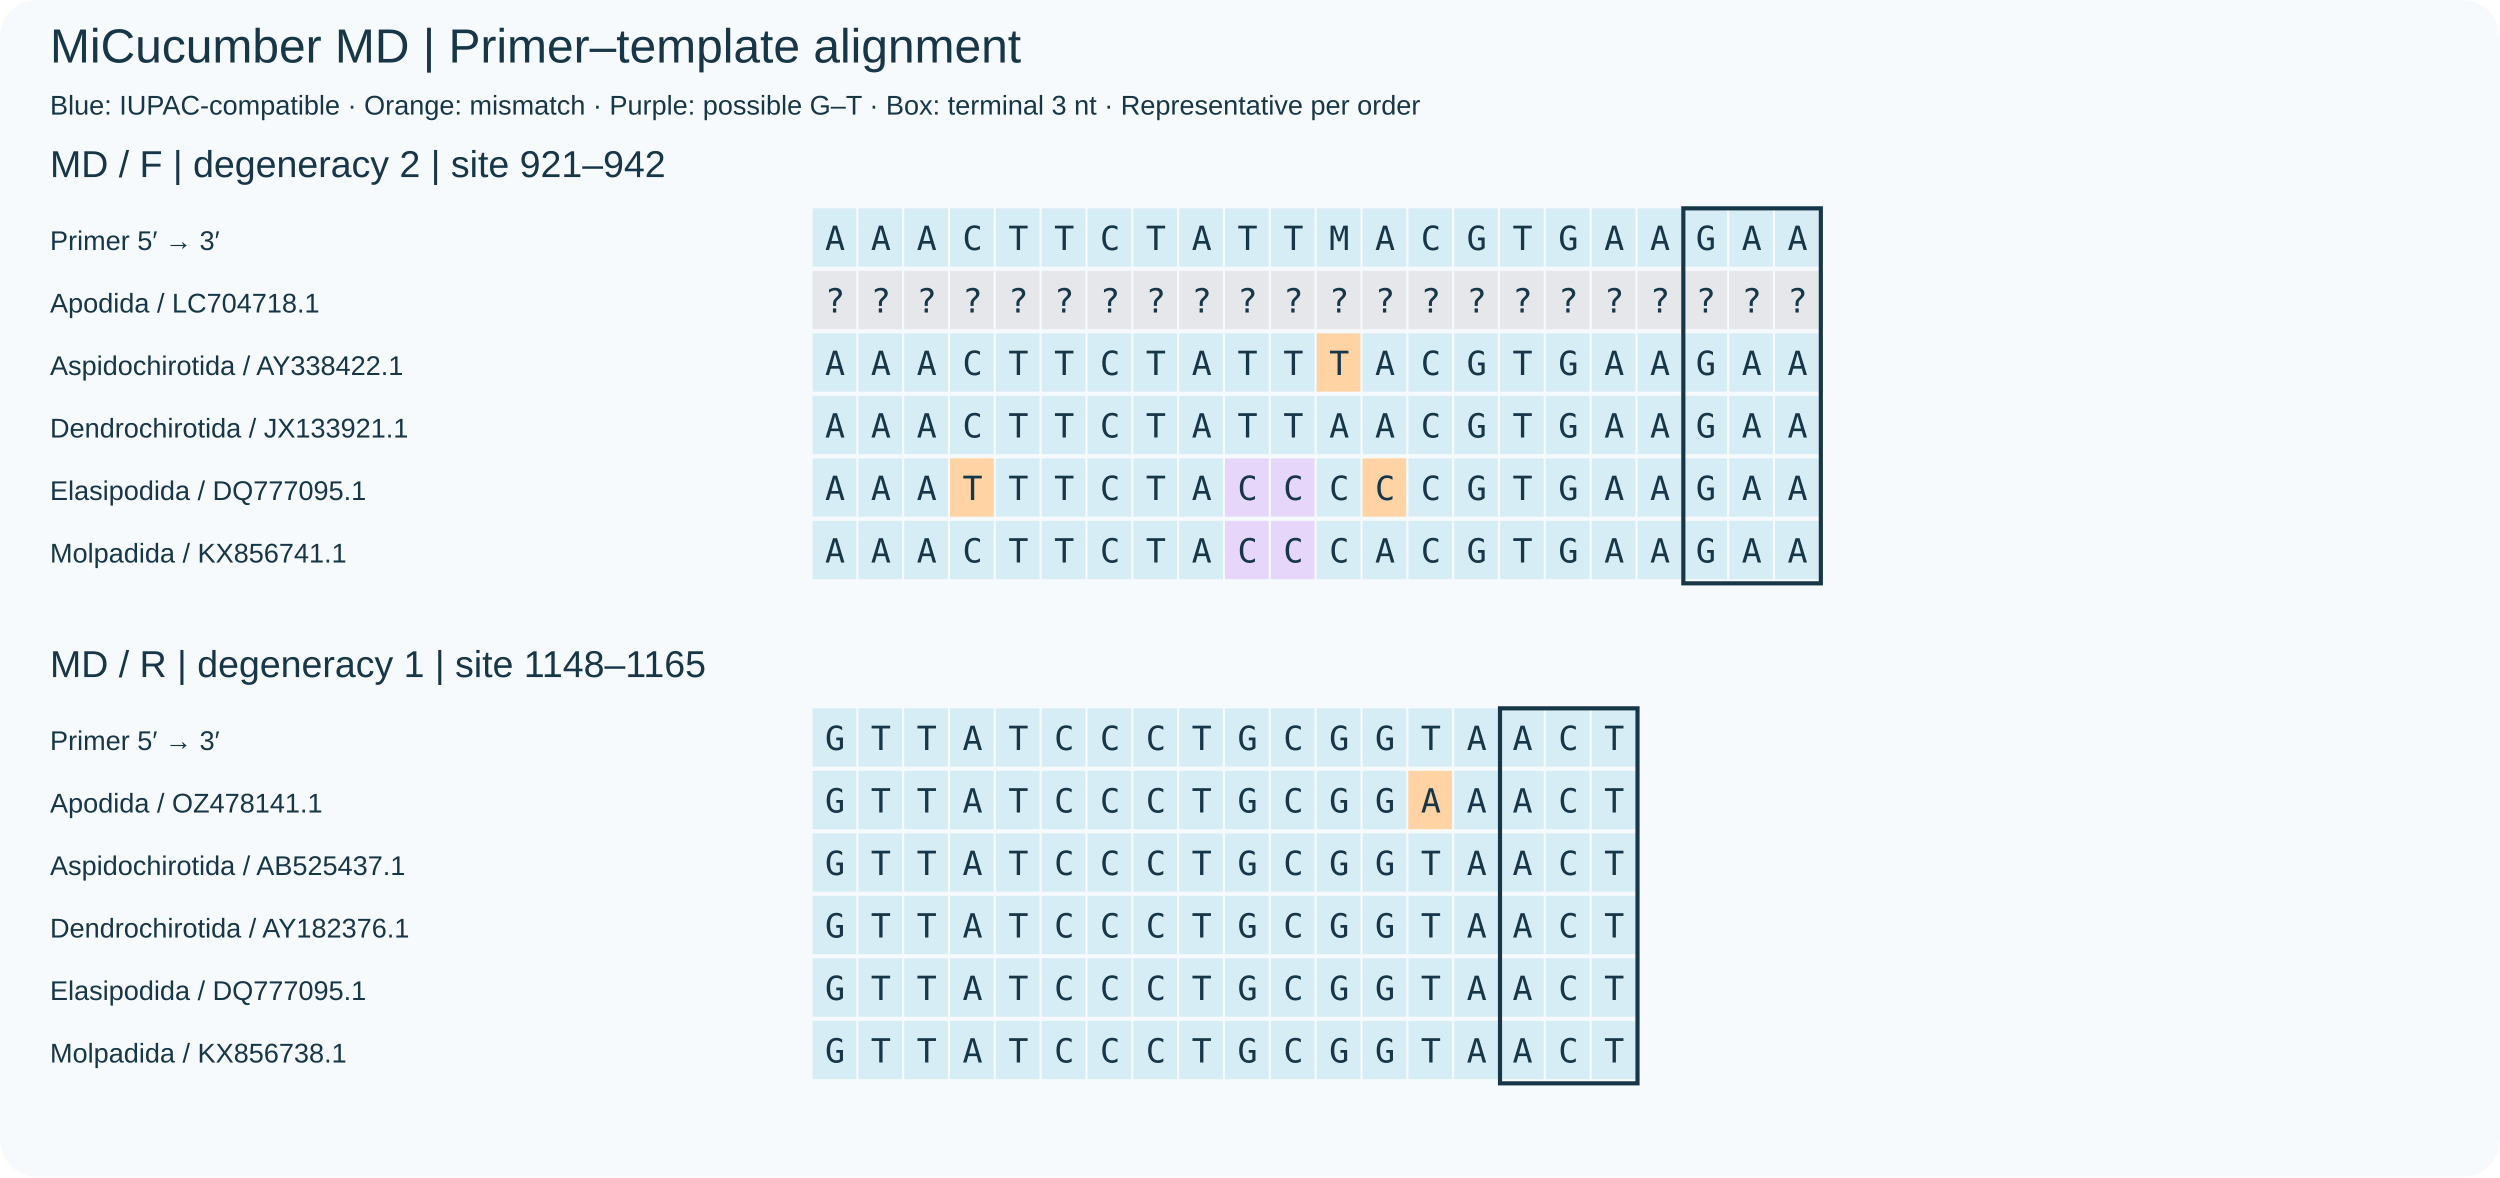
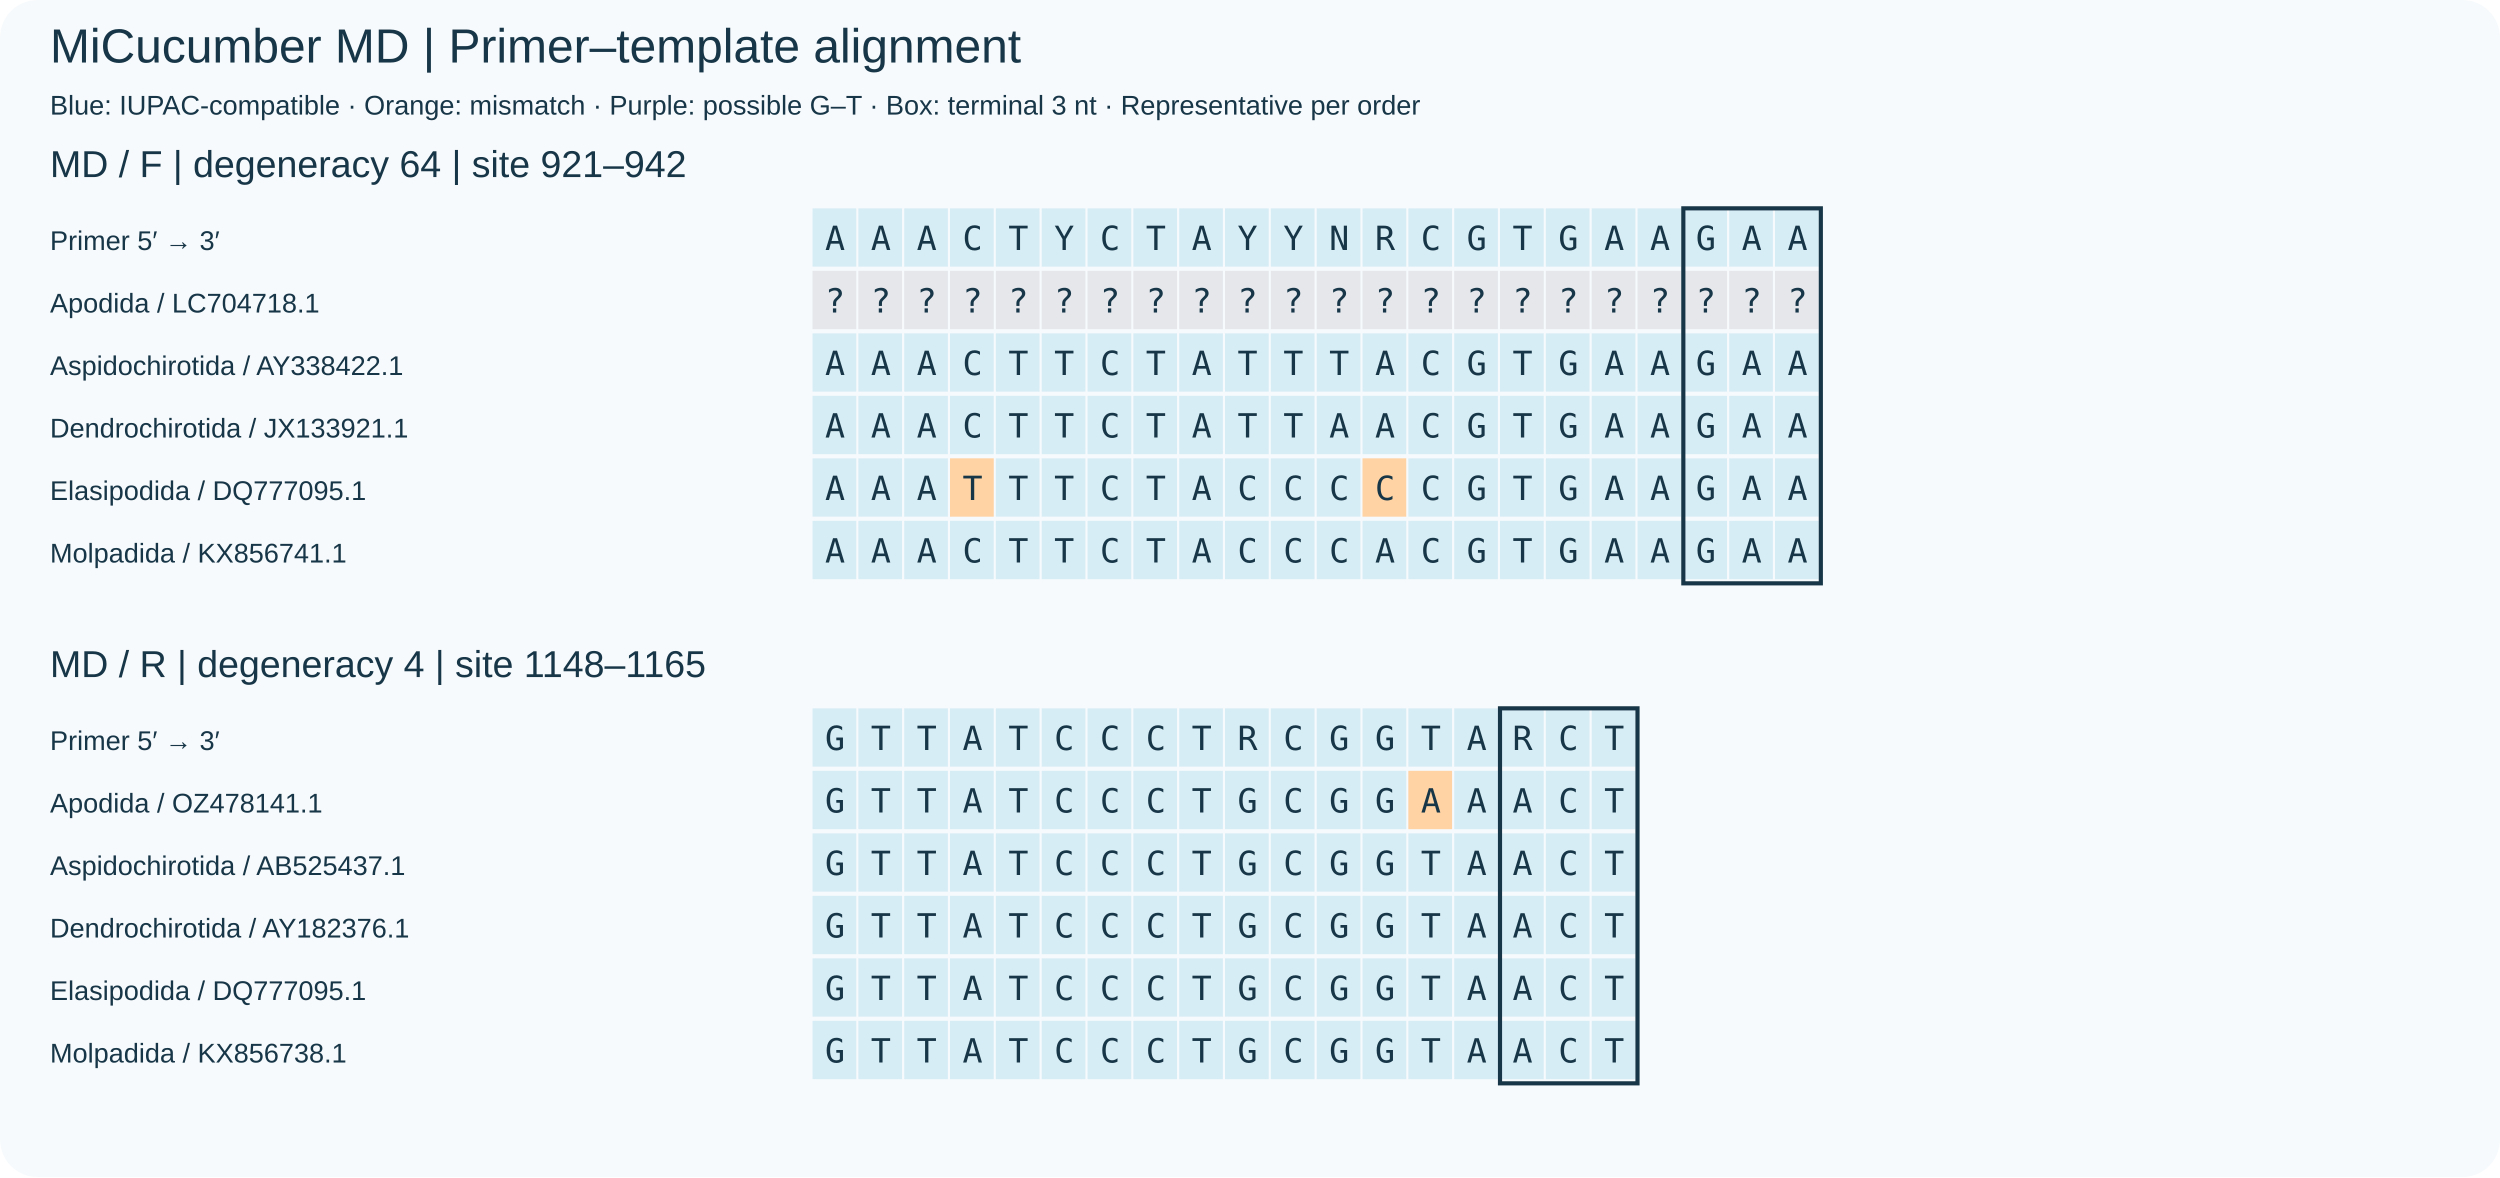
<svg xmlns="http://www.w3.org/2000/svg" width="1200" height="565">
  <rect width="100%" height="100%" rx="18" fill="#f7fafc" />
  <g font-family="Arial" fill="#173647">
    <text x="24" y="30" font-size="23">MiCucumber MD | Primer–template alignment</text>
    <text x="24" y="55" font-size="13">Blue: IUPAC-compatible · Orange: mismatch · Purple: possible G–T · Box: terminal 3 nt · Representative per order</text>
-     <text x="24" y="85" font-size="18">MD / F | degeneracy 2 | site 921–942</text>
+     <text x="24" y="85" font-size="18">MD / F | degeneracy 64 | site 921–942</text>
    <text x="24" y="120" font-size="13">Primer 5′ → 3′</text>
    <rect x="390" y="100" width="21" height="28" fill="#d7edf5" />
    <text x="396" y="120" font-family="monospace" font-size="16">A</text>
    <rect x="412" y="100" width="21" height="28" fill="#d7edf5" />
    <text x="418" y="120" font-family="monospace" font-size="16">A</text>
    <rect x="434" y="100" width="21" height="28" fill="#d7edf5" />
    <text x="440" y="120" font-family="monospace" font-size="16">A</text>
    <rect x="456" y="100" width="21" height="28" fill="#d7edf5" />
    <text x="462" y="120" font-family="monospace" font-size="16">C</text>
    <rect x="478" y="100" width="21" height="28" fill="#d7edf5" />
    <text x="484" y="120" font-family="monospace" font-size="16">T</text>
    <rect x="500" y="100" width="21" height="28" fill="#d7edf5" />
-     <text x="506" y="120" font-family="monospace" font-size="16">T</text>
+     <text x="506" y="120" font-family="monospace" font-size="16">Y</text>
    <rect x="522" y="100" width="21" height="28" fill="#d7edf5" />
    <text x="528" y="120" font-family="monospace" font-size="16">C</text>
    <rect x="544" y="100" width="21" height="28" fill="#d7edf5" />
    <text x="550" y="120" font-family="monospace" font-size="16">T</text>
    <rect x="566" y="100" width="21" height="28" fill="#d7edf5" />
    <text x="572" y="120" font-family="monospace" font-size="16">A</text>
    <rect x="588" y="100" width="21" height="28" fill="#d7edf5" />
-     <text x="594" y="120" font-family="monospace" font-size="16">T</text>
+     <text x="594" y="120" font-family="monospace" font-size="16">Y</text>
    <rect x="610" y="100" width="21" height="28" fill="#d7edf5" />
-     <text x="616" y="120" font-family="monospace" font-size="16">T</text>
+     <text x="616" y="120" font-family="monospace" font-size="16">Y</text>
    <rect x="632" y="100" width="21" height="28" fill="#d7edf5" />
-     <text x="638" y="120" font-family="monospace" font-size="16">M</text>
+     <text x="638" y="120" font-family="monospace" font-size="16">N</text>
    <rect x="654" y="100" width="21" height="28" fill="#d7edf5" />
-     <text x="660" y="120" font-family="monospace" font-size="16">A</text>
+     <text x="660" y="120" font-family="monospace" font-size="16">R</text>
    <rect x="676" y="100" width="21" height="28" fill="#d7edf5" />
    <text x="682" y="120" font-family="monospace" font-size="16">C</text>
    <rect x="698" y="100" width="21" height="28" fill="#d7edf5" />
    <text x="704" y="120" font-family="monospace" font-size="16">G</text>
    <rect x="720" y="100" width="21" height="28" fill="#d7edf5" />
    <text x="726" y="120" font-family="monospace" font-size="16">T</text>
    <rect x="742" y="100" width="21" height="28" fill="#d7edf5" />
    <text x="748" y="120" font-family="monospace" font-size="16">G</text>
    <rect x="764" y="100" width="21" height="28" fill="#d7edf5" />
    <text x="770" y="120" font-family="monospace" font-size="16">A</text>
    <rect x="786" y="100" width="21" height="28" fill="#d7edf5" />
    <text x="792" y="120" font-family="monospace" font-size="16">A</text>
    <rect x="808" y="100" width="21" height="28" fill="#d7edf5" />
    <text x="814" y="120" font-family="monospace" font-size="16">G</text>
    <rect x="830" y="100" width="21" height="28" fill="#d7edf5" />
    <text x="836" y="120" font-family="monospace" font-size="16">A</text>
    <rect x="852" y="100" width="21" height="28" fill="#d7edf5" />
    <text x="858" y="120" font-family="monospace" font-size="16">A</text>
    <text x="24" y="150" font-size="13">Apodida / LC704718.1</text>
    <rect x="390" y="130" width="21" height="28" fill="#e5e7eb" />
    <text x="396" y="150" font-family="monospace" font-size="16">?</text>
    <rect x="412" y="130" width="21" height="28" fill="#e5e7eb" />
    <text x="418" y="150" font-family="monospace" font-size="16">?</text>
    <rect x="434" y="130" width="21" height="28" fill="#e5e7eb" />
    <text x="440" y="150" font-family="monospace" font-size="16">?</text>
    <rect x="456" y="130" width="21" height="28" fill="#e5e7eb" />
    <text x="462" y="150" font-family="monospace" font-size="16">?</text>
    <rect x="478" y="130" width="21" height="28" fill="#e5e7eb" />
    <text x="484" y="150" font-family="monospace" font-size="16">?</text>
    <rect x="500" y="130" width="21" height="28" fill="#e5e7eb" />
    <text x="506" y="150" font-family="monospace" font-size="16">?</text>
    <rect x="522" y="130" width="21" height="28" fill="#e5e7eb" />
    <text x="528" y="150" font-family="monospace" font-size="16">?</text>
    <rect x="544" y="130" width="21" height="28" fill="#e5e7eb" />
    <text x="550" y="150" font-family="monospace" font-size="16">?</text>
    <rect x="566" y="130" width="21" height="28" fill="#e5e7eb" />
    <text x="572" y="150" font-family="monospace" font-size="16">?</text>
    <rect x="588" y="130" width="21" height="28" fill="#e5e7eb" />
    <text x="594" y="150" font-family="monospace" font-size="16">?</text>
    <rect x="610" y="130" width="21" height="28" fill="#e5e7eb" />
    <text x="616" y="150" font-family="monospace" font-size="16">?</text>
    <rect x="632" y="130" width="21" height="28" fill="#e5e7eb" />
    <text x="638" y="150" font-family="monospace" font-size="16">?</text>
    <rect x="654" y="130" width="21" height="28" fill="#e5e7eb" />
    <text x="660" y="150" font-family="monospace" font-size="16">?</text>
    <rect x="676" y="130" width="21" height="28" fill="#e5e7eb" />
    <text x="682" y="150" font-family="monospace" font-size="16">?</text>
    <rect x="698" y="130" width="21" height="28" fill="#e5e7eb" />
    <text x="704" y="150" font-family="monospace" font-size="16">?</text>
    <rect x="720" y="130" width="21" height="28" fill="#e5e7eb" />
    <text x="726" y="150" font-family="monospace" font-size="16">?</text>
    <rect x="742" y="130" width="21" height="28" fill="#e5e7eb" />
    <text x="748" y="150" font-family="monospace" font-size="16">?</text>
    <rect x="764" y="130" width="21" height="28" fill="#e5e7eb" />
    <text x="770" y="150" font-family="monospace" font-size="16">?</text>
    <rect x="786" y="130" width="21" height="28" fill="#e5e7eb" />
    <text x="792" y="150" font-family="monospace" font-size="16">?</text>
    <rect x="808" y="130" width="21" height="28" fill="#e5e7eb" />
    <text x="814" y="150" font-family="monospace" font-size="16">?</text>
    <rect x="830" y="130" width="21" height="28" fill="#e5e7eb" />
    <text x="836" y="150" font-family="monospace" font-size="16">?</text>
    <rect x="852" y="130" width="21" height="28" fill="#e5e7eb" />
    <text x="858" y="150" font-family="monospace" font-size="16">?</text>
    <text x="24" y="180" font-size="13">Aspidochirotida / AY338422.1</text>
    <rect x="390" y="160" width="21" height="28" fill="#d7edf5" />
    <text x="396" y="180" font-family="monospace" font-size="16">A</text>
    <rect x="412" y="160" width="21" height="28" fill="#d7edf5" />
    <text x="418" y="180" font-family="monospace" font-size="16">A</text>
    <rect x="434" y="160" width="21" height="28" fill="#d7edf5" />
    <text x="440" y="180" font-family="monospace" font-size="16">A</text>
    <rect x="456" y="160" width="21" height="28" fill="#d7edf5" />
    <text x="462" y="180" font-family="monospace" font-size="16">C</text>
    <rect x="478" y="160" width="21" height="28" fill="#d7edf5" />
    <text x="484" y="180" font-family="monospace" font-size="16">T</text>
    <rect x="500" y="160" width="21" height="28" fill="#d7edf5" />
    <text x="506" y="180" font-family="monospace" font-size="16">T</text>
    <rect x="522" y="160" width="21" height="28" fill="#d7edf5" />
    <text x="528" y="180" font-family="monospace" font-size="16">C</text>
    <rect x="544" y="160" width="21" height="28" fill="#d7edf5" />
    <text x="550" y="180" font-family="monospace" font-size="16">T</text>
    <rect x="566" y="160" width="21" height="28" fill="#d7edf5" />
    <text x="572" y="180" font-family="monospace" font-size="16">A</text>
    <rect x="588" y="160" width="21" height="28" fill="#d7edf5" />
    <text x="594" y="180" font-family="monospace" font-size="16">T</text>
    <rect x="610" y="160" width="21" height="28" fill="#d7edf5" />
    <text x="616" y="180" font-family="monospace" font-size="16">T</text>
-     <rect x="632" y="160" width="21" height="28" fill="#ffd3a3" />
+     <rect x="632" y="160" width="21" height="28" fill="#d7edf5" />
    <text x="638" y="180" font-family="monospace" font-size="16">T</text>
    <rect x="654" y="160" width="21" height="28" fill="#d7edf5" />
    <text x="660" y="180" font-family="monospace" font-size="16">A</text>
    <rect x="676" y="160" width="21" height="28" fill="#d7edf5" />
    <text x="682" y="180" font-family="monospace" font-size="16">C</text>
    <rect x="698" y="160" width="21" height="28" fill="#d7edf5" />
    <text x="704" y="180" font-family="monospace" font-size="16">G</text>
    <rect x="720" y="160" width="21" height="28" fill="#d7edf5" />
    <text x="726" y="180" font-family="monospace" font-size="16">T</text>
    <rect x="742" y="160" width="21" height="28" fill="#d7edf5" />
    <text x="748" y="180" font-family="monospace" font-size="16">G</text>
    <rect x="764" y="160" width="21" height="28" fill="#d7edf5" />
    <text x="770" y="180" font-family="monospace" font-size="16">A</text>
    <rect x="786" y="160" width="21" height="28" fill="#d7edf5" />
    <text x="792" y="180" font-family="monospace" font-size="16">A</text>
    <rect x="808" y="160" width="21" height="28" fill="#d7edf5" />
    <text x="814" y="180" font-family="monospace" font-size="16">G</text>
    <rect x="830" y="160" width="21" height="28" fill="#d7edf5" />
    <text x="836" y="180" font-family="monospace" font-size="16">A</text>
    <rect x="852" y="160" width="21" height="28" fill="#d7edf5" />
    <text x="858" y="180" font-family="monospace" font-size="16">A</text>
    <text x="24" y="210" font-size="13">Dendrochirotida / JX133921.1</text>
    <rect x="390" y="190" width="21" height="28" fill="#d7edf5" />
    <text x="396" y="210" font-family="monospace" font-size="16">A</text>
    <rect x="412" y="190" width="21" height="28" fill="#d7edf5" />
    <text x="418" y="210" font-family="monospace" font-size="16">A</text>
    <rect x="434" y="190" width="21" height="28" fill="#d7edf5" />
    <text x="440" y="210" font-family="monospace" font-size="16">A</text>
    <rect x="456" y="190" width="21" height="28" fill="#d7edf5" />
    <text x="462" y="210" font-family="monospace" font-size="16">C</text>
    <rect x="478" y="190" width="21" height="28" fill="#d7edf5" />
    <text x="484" y="210" font-family="monospace" font-size="16">T</text>
    <rect x="500" y="190" width="21" height="28" fill="#d7edf5" />
    <text x="506" y="210" font-family="monospace" font-size="16">T</text>
    <rect x="522" y="190" width="21" height="28" fill="#d7edf5" />
    <text x="528" y="210" font-family="monospace" font-size="16">C</text>
    <rect x="544" y="190" width="21" height="28" fill="#d7edf5" />
    <text x="550" y="210" font-family="monospace" font-size="16">T</text>
    <rect x="566" y="190" width="21" height="28" fill="#d7edf5" />
    <text x="572" y="210" font-family="monospace" font-size="16">A</text>
    <rect x="588" y="190" width="21" height="28" fill="#d7edf5" />
    <text x="594" y="210" font-family="monospace" font-size="16">T</text>
    <rect x="610" y="190" width="21" height="28" fill="#d7edf5" />
    <text x="616" y="210" font-family="monospace" font-size="16">T</text>
    <rect x="632" y="190" width="21" height="28" fill="#d7edf5" />
    <text x="638" y="210" font-family="monospace" font-size="16">A</text>
    <rect x="654" y="190" width="21" height="28" fill="#d7edf5" />
    <text x="660" y="210" font-family="monospace" font-size="16">A</text>
    <rect x="676" y="190" width="21" height="28" fill="#d7edf5" />
    <text x="682" y="210" font-family="monospace" font-size="16">C</text>
    <rect x="698" y="190" width="21" height="28" fill="#d7edf5" />
    <text x="704" y="210" font-family="monospace" font-size="16">G</text>
    <rect x="720" y="190" width="21" height="28" fill="#d7edf5" />
    <text x="726" y="210" font-family="monospace" font-size="16">T</text>
    <rect x="742" y="190" width="21" height="28" fill="#d7edf5" />
    <text x="748" y="210" font-family="monospace" font-size="16">G</text>
    <rect x="764" y="190" width="21" height="28" fill="#d7edf5" />
    <text x="770" y="210" font-family="monospace" font-size="16">A</text>
    <rect x="786" y="190" width="21" height="28" fill="#d7edf5" />
    <text x="792" y="210" font-family="monospace" font-size="16">A</text>
    <rect x="808" y="190" width="21" height="28" fill="#d7edf5" />
    <text x="814" y="210" font-family="monospace" font-size="16">G</text>
    <rect x="830" y="190" width="21" height="28" fill="#d7edf5" />
    <text x="836" y="210" font-family="monospace" font-size="16">A</text>
    <rect x="852" y="190" width="21" height="28" fill="#d7edf5" />
    <text x="858" y="210" font-family="monospace" font-size="16">A</text>
    <text x="24" y="240" font-size="13">Elasipodida / DQ777095.1</text>
    <rect x="390" y="220" width="21" height="28" fill="#d7edf5" />
    <text x="396" y="240" font-family="monospace" font-size="16">A</text>
    <rect x="412" y="220" width="21" height="28" fill="#d7edf5" />
    <text x="418" y="240" font-family="monospace" font-size="16">A</text>
    <rect x="434" y="220" width="21" height="28" fill="#d7edf5" />
    <text x="440" y="240" font-family="monospace" font-size="16">A</text>
    <rect x="456" y="220" width="21" height="28" fill="#ffd3a3" />
    <text x="462" y="240" font-family="monospace" font-size="16">T</text>
    <rect x="478" y="220" width="21" height="28" fill="#d7edf5" />
    <text x="484" y="240" font-family="monospace" font-size="16">T</text>
    <rect x="500" y="220" width="21" height="28" fill="#d7edf5" />
    <text x="506" y="240" font-family="monospace" font-size="16">T</text>
    <rect x="522" y="220" width="21" height="28" fill="#d7edf5" />
    <text x="528" y="240" font-family="monospace" font-size="16">C</text>
    <rect x="544" y="220" width="21" height="28" fill="#d7edf5" />
    <text x="550" y="240" font-family="monospace" font-size="16">T</text>
    <rect x="566" y="220" width="21" height="28" fill="#d7edf5" />
    <text x="572" y="240" font-family="monospace" font-size="16">A</text>
-     <rect x="588" y="220" width="21" height="28" fill="#e5d6fa" />
+     <rect x="588" y="220" width="21" height="28" fill="#d7edf5" />
    <text x="594" y="240" font-family="monospace" font-size="16">C</text>
-     <rect x="610" y="220" width="21" height="28" fill="#e5d6fa" />
+     <rect x="610" y="220" width="21" height="28" fill="#d7edf5" />
    <text x="616" y="240" font-family="monospace" font-size="16">C</text>
    <rect x="632" y="220" width="21" height="28" fill="#d7edf5" />
    <text x="638" y="240" font-family="monospace" font-size="16">C</text>
    <rect x="654" y="220" width="21" height="28" fill="#ffd3a3" />
    <text x="660" y="240" font-family="monospace" font-size="16">C</text>
    <rect x="676" y="220" width="21" height="28" fill="#d7edf5" />
    <text x="682" y="240" font-family="monospace" font-size="16">C</text>
    <rect x="698" y="220" width="21" height="28" fill="#d7edf5" />
    <text x="704" y="240" font-family="monospace" font-size="16">G</text>
    <rect x="720" y="220" width="21" height="28" fill="#d7edf5" />
    <text x="726" y="240" font-family="monospace" font-size="16">T</text>
    <rect x="742" y="220" width="21" height="28" fill="#d7edf5" />
    <text x="748" y="240" font-family="monospace" font-size="16">G</text>
    <rect x="764" y="220" width="21" height="28" fill="#d7edf5" />
    <text x="770" y="240" font-family="monospace" font-size="16">A</text>
    <rect x="786" y="220" width="21" height="28" fill="#d7edf5" />
    <text x="792" y="240" font-family="monospace" font-size="16">A</text>
    <rect x="808" y="220" width="21" height="28" fill="#d7edf5" />
    <text x="814" y="240" font-family="monospace" font-size="16">G</text>
    <rect x="830" y="220" width="21" height="28" fill="#d7edf5" />
    <text x="836" y="240" font-family="monospace" font-size="16">A</text>
    <rect x="852" y="220" width="21" height="28" fill="#d7edf5" />
    <text x="858" y="240" font-family="monospace" font-size="16">A</text>
    <text x="24" y="270" font-size="13">Molpadida / KX856741.1</text>
    <rect x="390" y="250" width="21" height="28" fill="#d7edf5" />
    <text x="396" y="270" font-family="monospace" font-size="16">A</text>
    <rect x="412" y="250" width="21" height="28" fill="#d7edf5" />
    <text x="418" y="270" font-family="monospace" font-size="16">A</text>
    <rect x="434" y="250" width="21" height="28" fill="#d7edf5" />
    <text x="440" y="270" font-family="monospace" font-size="16">A</text>
    <rect x="456" y="250" width="21" height="28" fill="#d7edf5" />
    <text x="462" y="270" font-family="monospace" font-size="16">C</text>
    <rect x="478" y="250" width="21" height="28" fill="#d7edf5" />
    <text x="484" y="270" font-family="monospace" font-size="16">T</text>
    <rect x="500" y="250" width="21" height="28" fill="#d7edf5" />
    <text x="506" y="270" font-family="monospace" font-size="16">T</text>
    <rect x="522" y="250" width="21" height="28" fill="#d7edf5" />
    <text x="528" y="270" font-family="monospace" font-size="16">C</text>
    <rect x="544" y="250" width="21" height="28" fill="#d7edf5" />
    <text x="550" y="270" font-family="monospace" font-size="16">T</text>
    <rect x="566" y="250" width="21" height="28" fill="#d7edf5" />
    <text x="572" y="270" font-family="monospace" font-size="16">A</text>
-     <rect x="588" y="250" width="21" height="28" fill="#e5d6fa" />
+     <rect x="588" y="250" width="21" height="28" fill="#d7edf5" />
    <text x="594" y="270" font-family="monospace" font-size="16">C</text>
-     <rect x="610" y="250" width="21" height="28" fill="#e5d6fa" />
+     <rect x="610" y="250" width="21" height="28" fill="#d7edf5" />
    <text x="616" y="270" font-family="monospace" font-size="16">C</text>
    <rect x="632" y="250" width="21" height="28" fill="#d7edf5" />
    <text x="638" y="270" font-family="monospace" font-size="16">C</text>
    <rect x="654" y="250" width="21" height="28" fill="#d7edf5" />
    <text x="660" y="270" font-family="monospace" font-size="16">A</text>
    <rect x="676" y="250" width="21" height="28" fill="#d7edf5" />
    <text x="682" y="270" font-family="monospace" font-size="16">C</text>
    <rect x="698" y="250" width="21" height="28" fill="#d7edf5" />
    <text x="704" y="270" font-family="monospace" font-size="16">G</text>
    <rect x="720" y="250" width="21" height="28" fill="#d7edf5" />
    <text x="726" y="270" font-family="monospace" font-size="16">T</text>
    <rect x="742" y="250" width="21" height="28" fill="#d7edf5" />
    <text x="748" y="270" font-family="monospace" font-size="16">G</text>
    <rect x="764" y="250" width="21" height="28" fill="#d7edf5" />
    <text x="770" y="270" font-family="monospace" font-size="16">A</text>
    <rect x="786" y="250" width="21" height="28" fill="#d7edf5" />
    <text x="792" y="270" font-family="monospace" font-size="16">A</text>
    <rect x="808" y="250" width="21" height="28" fill="#d7edf5" />
    <text x="814" y="270" font-family="monospace" font-size="16">G</text>
    <rect x="830" y="250" width="21" height="28" fill="#d7edf5" />
    <text x="836" y="270" font-family="monospace" font-size="16">A</text>
    <rect x="852" y="250" width="21" height="28" fill="#d7edf5" />
    <text x="858" y="270" font-family="monospace" font-size="16">A</text>
    <rect x="808" y="100" width="66" height="180" fill="none" stroke="#173647" stroke-width="2" />
-     <text x="24" y="325" font-size="18">MD / R | degeneracy 1 | site 1148–1165</text>
+     <text x="24" y="325" font-size="18">MD / R | degeneracy 4 | site 1148–1165</text>
    <text x="24" y="360" font-size="13">Primer 5′ → 3′</text>
    <rect x="390" y="340" width="21" height="28" fill="#d7edf5" />
    <text x="396" y="360" font-family="monospace" font-size="16">G</text>
    <rect x="412" y="340" width="21" height="28" fill="#d7edf5" />
    <text x="418" y="360" font-family="monospace" font-size="16">T</text>
    <rect x="434" y="340" width="21" height="28" fill="#d7edf5" />
    <text x="440" y="360" font-family="monospace" font-size="16">T</text>
    <rect x="456" y="340" width="21" height="28" fill="#d7edf5" />
    <text x="462" y="360" font-family="monospace" font-size="16">A</text>
    <rect x="478" y="340" width="21" height="28" fill="#d7edf5" />
    <text x="484" y="360" font-family="monospace" font-size="16">T</text>
    <rect x="500" y="340" width="21" height="28" fill="#d7edf5" />
    <text x="506" y="360" font-family="monospace" font-size="16">C</text>
    <rect x="522" y="340" width="21" height="28" fill="#d7edf5" />
    <text x="528" y="360" font-family="monospace" font-size="16">C</text>
    <rect x="544" y="340" width="21" height="28" fill="#d7edf5" />
    <text x="550" y="360" font-family="monospace" font-size="16">C</text>
    <rect x="566" y="340" width="21" height="28" fill="#d7edf5" />
    <text x="572" y="360" font-family="monospace" font-size="16">T</text>
    <rect x="588" y="340" width="21" height="28" fill="#d7edf5" />
-     <text x="594" y="360" font-family="monospace" font-size="16">G</text>
+     <text x="594" y="360" font-family="monospace" font-size="16">R</text>
    <rect x="610" y="340" width="21" height="28" fill="#d7edf5" />
    <text x="616" y="360" font-family="monospace" font-size="16">C</text>
    <rect x="632" y="340" width="21" height="28" fill="#d7edf5" />
    <text x="638" y="360" font-family="monospace" font-size="16">G</text>
    <rect x="654" y="340" width="21" height="28" fill="#d7edf5" />
    <text x="660" y="360" font-family="monospace" font-size="16">G</text>
    <rect x="676" y="340" width="21" height="28" fill="#d7edf5" />
    <text x="682" y="360" font-family="monospace" font-size="16">T</text>
    <rect x="698" y="340" width="21" height="28" fill="#d7edf5" />
    <text x="704" y="360" font-family="monospace" font-size="16">A</text>
    <rect x="720" y="340" width="21" height="28" fill="#d7edf5" />
-     <text x="726" y="360" font-family="monospace" font-size="16">A</text>
+     <text x="726" y="360" font-family="monospace" font-size="16">R</text>
    <rect x="742" y="340" width="21" height="28" fill="#d7edf5" />
    <text x="748" y="360" font-family="monospace" font-size="16">C</text>
    <rect x="764" y="340" width="21" height="28" fill="#d7edf5" />
    <text x="770" y="360" font-family="monospace" font-size="16">T</text>
    <text x="24" y="390" font-size="13">Apodida / OZ478141.1</text>
    <rect x="390" y="370" width="21" height="28" fill="#d7edf5" />
    <text x="396" y="390" font-family="monospace" font-size="16">G</text>
    <rect x="412" y="370" width="21" height="28" fill="#d7edf5" />
    <text x="418" y="390" font-family="monospace" font-size="16">T</text>
    <rect x="434" y="370" width="21" height="28" fill="#d7edf5" />
    <text x="440" y="390" font-family="monospace" font-size="16">T</text>
    <rect x="456" y="370" width="21" height="28" fill="#d7edf5" />
    <text x="462" y="390" font-family="monospace" font-size="16">A</text>
    <rect x="478" y="370" width="21" height="28" fill="#d7edf5" />
    <text x="484" y="390" font-family="monospace" font-size="16">T</text>
    <rect x="500" y="370" width="21" height="28" fill="#d7edf5" />
    <text x="506" y="390" font-family="monospace" font-size="16">C</text>
    <rect x="522" y="370" width="21" height="28" fill="#d7edf5" />
    <text x="528" y="390" font-family="monospace" font-size="16">C</text>
    <rect x="544" y="370" width="21" height="28" fill="#d7edf5" />
    <text x="550" y="390" font-family="monospace" font-size="16">C</text>
    <rect x="566" y="370" width="21" height="28" fill="#d7edf5" />
    <text x="572" y="390" font-family="monospace" font-size="16">T</text>
    <rect x="588" y="370" width="21" height="28" fill="#d7edf5" />
    <text x="594" y="390" font-family="monospace" font-size="16">G</text>
    <rect x="610" y="370" width="21" height="28" fill="#d7edf5" />
    <text x="616" y="390" font-family="monospace" font-size="16">C</text>
    <rect x="632" y="370" width="21" height="28" fill="#d7edf5" />
    <text x="638" y="390" font-family="monospace" font-size="16">G</text>
    <rect x="654" y="370" width="21" height="28" fill="#d7edf5" />
    <text x="660" y="390" font-family="monospace" font-size="16">G</text>
    <rect x="676" y="370" width="21" height="28" fill="#ffd3a3" />
    <text x="682" y="390" font-family="monospace" font-size="16">A</text>
    <rect x="698" y="370" width="21" height="28" fill="#d7edf5" />
    <text x="704" y="390" font-family="monospace" font-size="16">A</text>
    <rect x="720" y="370" width="21" height="28" fill="#d7edf5" />
    <text x="726" y="390" font-family="monospace" font-size="16">A</text>
    <rect x="742" y="370" width="21" height="28" fill="#d7edf5" />
    <text x="748" y="390" font-family="monospace" font-size="16">C</text>
    <rect x="764" y="370" width="21" height="28" fill="#d7edf5" />
    <text x="770" y="390" font-family="monospace" font-size="16">T</text>
    <text x="24" y="420" font-size="13">Aspidochirotida / AB525437.1</text>
    <rect x="390" y="400" width="21" height="28" fill="#d7edf5" />
    <text x="396" y="420" font-family="monospace" font-size="16">G</text>
    <rect x="412" y="400" width="21" height="28" fill="#d7edf5" />
    <text x="418" y="420" font-family="monospace" font-size="16">T</text>
    <rect x="434" y="400" width="21" height="28" fill="#d7edf5" />
    <text x="440" y="420" font-family="monospace" font-size="16">T</text>
    <rect x="456" y="400" width="21" height="28" fill="#d7edf5" />
    <text x="462" y="420" font-family="monospace" font-size="16">A</text>
    <rect x="478" y="400" width="21" height="28" fill="#d7edf5" />
    <text x="484" y="420" font-family="monospace" font-size="16">T</text>
    <rect x="500" y="400" width="21" height="28" fill="#d7edf5" />
    <text x="506" y="420" font-family="monospace" font-size="16">C</text>
    <rect x="522" y="400" width="21" height="28" fill="#d7edf5" />
    <text x="528" y="420" font-family="monospace" font-size="16">C</text>
    <rect x="544" y="400" width="21" height="28" fill="#d7edf5" />
    <text x="550" y="420" font-family="monospace" font-size="16">C</text>
    <rect x="566" y="400" width="21" height="28" fill="#d7edf5" />
    <text x="572" y="420" font-family="monospace" font-size="16">T</text>
    <rect x="588" y="400" width="21" height="28" fill="#d7edf5" />
    <text x="594" y="420" font-family="monospace" font-size="16">G</text>
    <rect x="610" y="400" width="21" height="28" fill="#d7edf5" />
    <text x="616" y="420" font-family="monospace" font-size="16">C</text>
    <rect x="632" y="400" width="21" height="28" fill="#d7edf5" />
    <text x="638" y="420" font-family="monospace" font-size="16">G</text>
    <rect x="654" y="400" width="21" height="28" fill="#d7edf5" />
    <text x="660" y="420" font-family="monospace" font-size="16">G</text>
    <rect x="676" y="400" width="21" height="28" fill="#d7edf5" />
    <text x="682" y="420" font-family="monospace" font-size="16">T</text>
    <rect x="698" y="400" width="21" height="28" fill="#d7edf5" />
    <text x="704" y="420" font-family="monospace" font-size="16">A</text>
    <rect x="720" y="400" width="21" height="28" fill="#d7edf5" />
    <text x="726" y="420" font-family="monospace" font-size="16">A</text>
    <rect x="742" y="400" width="21" height="28" fill="#d7edf5" />
    <text x="748" y="420" font-family="monospace" font-size="16">C</text>
    <rect x="764" y="400" width="21" height="28" fill="#d7edf5" />
    <text x="770" y="420" font-family="monospace" font-size="16">T</text>
    <text x="24" y="450" font-size="13">Dendrochirotida / AY182376.1</text>
    <rect x="390" y="430" width="21" height="28" fill="#d7edf5" />
    <text x="396" y="450" font-family="monospace" font-size="16">G</text>
    <rect x="412" y="430" width="21" height="28" fill="#d7edf5" />
    <text x="418" y="450" font-family="monospace" font-size="16">T</text>
    <rect x="434" y="430" width="21" height="28" fill="#d7edf5" />
    <text x="440" y="450" font-family="monospace" font-size="16">T</text>
    <rect x="456" y="430" width="21" height="28" fill="#d7edf5" />
    <text x="462" y="450" font-family="monospace" font-size="16">A</text>
    <rect x="478" y="430" width="21" height="28" fill="#d7edf5" />
    <text x="484" y="450" font-family="monospace" font-size="16">T</text>
    <rect x="500" y="430" width="21" height="28" fill="#d7edf5" />
    <text x="506" y="450" font-family="monospace" font-size="16">C</text>
    <rect x="522" y="430" width="21" height="28" fill="#d7edf5" />
    <text x="528" y="450" font-family="monospace" font-size="16">C</text>
    <rect x="544" y="430" width="21" height="28" fill="#d7edf5" />
    <text x="550" y="450" font-family="monospace" font-size="16">C</text>
    <rect x="566" y="430" width="21" height="28" fill="#d7edf5" />
    <text x="572" y="450" font-family="monospace" font-size="16">T</text>
    <rect x="588" y="430" width="21" height="28" fill="#d7edf5" />
    <text x="594" y="450" font-family="monospace" font-size="16">G</text>
    <rect x="610" y="430" width="21" height="28" fill="#d7edf5" />
    <text x="616" y="450" font-family="monospace" font-size="16">C</text>
    <rect x="632" y="430" width="21" height="28" fill="#d7edf5" />
    <text x="638" y="450" font-family="monospace" font-size="16">G</text>
    <rect x="654" y="430" width="21" height="28" fill="#d7edf5" />
    <text x="660" y="450" font-family="monospace" font-size="16">G</text>
    <rect x="676" y="430" width="21" height="28" fill="#d7edf5" />
    <text x="682" y="450" font-family="monospace" font-size="16">T</text>
    <rect x="698" y="430" width="21" height="28" fill="#d7edf5" />
    <text x="704" y="450" font-family="monospace" font-size="16">A</text>
    <rect x="720" y="430" width="21" height="28" fill="#d7edf5" />
    <text x="726" y="450" font-family="monospace" font-size="16">A</text>
    <rect x="742" y="430" width="21" height="28" fill="#d7edf5" />
    <text x="748" y="450" font-family="monospace" font-size="16">C</text>
    <rect x="764" y="430" width="21" height="28" fill="#d7edf5" />
    <text x="770" y="450" font-family="monospace" font-size="16">T</text>
    <text x="24" y="480" font-size="13">Elasipodida / DQ777095.1</text>
    <rect x="390" y="460" width="21" height="28" fill="#d7edf5" />
    <text x="396" y="480" font-family="monospace" font-size="16">G</text>
    <rect x="412" y="460" width="21" height="28" fill="#d7edf5" />
    <text x="418" y="480" font-family="monospace" font-size="16">T</text>
    <rect x="434" y="460" width="21" height="28" fill="#d7edf5" />
    <text x="440" y="480" font-family="monospace" font-size="16">T</text>
    <rect x="456" y="460" width="21" height="28" fill="#d7edf5" />
    <text x="462" y="480" font-family="monospace" font-size="16">A</text>
    <rect x="478" y="460" width="21" height="28" fill="#d7edf5" />
    <text x="484" y="480" font-family="monospace" font-size="16">T</text>
    <rect x="500" y="460" width="21" height="28" fill="#d7edf5" />
    <text x="506" y="480" font-family="monospace" font-size="16">C</text>
    <rect x="522" y="460" width="21" height="28" fill="#d7edf5" />
    <text x="528" y="480" font-family="monospace" font-size="16">C</text>
    <rect x="544" y="460" width="21" height="28" fill="#d7edf5" />
    <text x="550" y="480" font-family="monospace" font-size="16">C</text>
    <rect x="566" y="460" width="21" height="28" fill="#d7edf5" />
    <text x="572" y="480" font-family="monospace" font-size="16">T</text>
    <rect x="588" y="460" width="21" height="28" fill="#d7edf5" />
    <text x="594" y="480" font-family="monospace" font-size="16">G</text>
    <rect x="610" y="460" width="21" height="28" fill="#d7edf5" />
    <text x="616" y="480" font-family="monospace" font-size="16">C</text>
    <rect x="632" y="460" width="21" height="28" fill="#d7edf5" />
    <text x="638" y="480" font-family="monospace" font-size="16">G</text>
    <rect x="654" y="460" width="21" height="28" fill="#d7edf5" />
    <text x="660" y="480" font-family="monospace" font-size="16">G</text>
    <rect x="676" y="460" width="21" height="28" fill="#d7edf5" />
    <text x="682" y="480" font-family="monospace" font-size="16">T</text>
    <rect x="698" y="460" width="21" height="28" fill="#d7edf5" />
    <text x="704" y="480" font-family="monospace" font-size="16">A</text>
    <rect x="720" y="460" width="21" height="28" fill="#d7edf5" />
    <text x="726" y="480" font-family="monospace" font-size="16">A</text>
    <rect x="742" y="460" width="21" height="28" fill="#d7edf5" />
    <text x="748" y="480" font-family="monospace" font-size="16">C</text>
    <rect x="764" y="460" width="21" height="28" fill="#d7edf5" />
    <text x="770" y="480" font-family="monospace" font-size="16">T</text>
    <text x="24" y="510" font-size="13">Molpadida / KX856738.1</text>
    <rect x="390" y="490" width="21" height="28" fill="#d7edf5" />
    <text x="396" y="510" font-family="monospace" font-size="16">G</text>
    <rect x="412" y="490" width="21" height="28" fill="#d7edf5" />
    <text x="418" y="510" font-family="monospace" font-size="16">T</text>
    <rect x="434" y="490" width="21" height="28" fill="#d7edf5" />
    <text x="440" y="510" font-family="monospace" font-size="16">T</text>
    <rect x="456" y="490" width="21" height="28" fill="#d7edf5" />
    <text x="462" y="510" font-family="monospace" font-size="16">A</text>
    <rect x="478" y="490" width="21" height="28" fill="#d7edf5" />
    <text x="484" y="510" font-family="monospace" font-size="16">T</text>
    <rect x="500" y="490" width="21" height="28" fill="#d7edf5" />
    <text x="506" y="510" font-family="monospace" font-size="16">C</text>
    <rect x="522" y="490" width="21" height="28" fill="#d7edf5" />
    <text x="528" y="510" font-family="monospace" font-size="16">C</text>
    <rect x="544" y="490" width="21" height="28" fill="#d7edf5" />
    <text x="550" y="510" font-family="monospace" font-size="16">C</text>
    <rect x="566" y="490" width="21" height="28" fill="#d7edf5" />
    <text x="572" y="510" font-family="monospace" font-size="16">T</text>
    <rect x="588" y="490" width="21" height="28" fill="#d7edf5" />
    <text x="594" y="510" font-family="monospace" font-size="16">G</text>
    <rect x="610" y="490" width="21" height="28" fill="#d7edf5" />
    <text x="616" y="510" font-family="monospace" font-size="16">C</text>
    <rect x="632" y="490" width="21" height="28" fill="#d7edf5" />
    <text x="638" y="510" font-family="monospace" font-size="16">G</text>
    <rect x="654" y="490" width="21" height="28" fill="#d7edf5" />
    <text x="660" y="510" font-family="monospace" font-size="16">G</text>
    <rect x="676" y="490" width="21" height="28" fill="#d7edf5" />
    <text x="682" y="510" font-family="monospace" font-size="16">T</text>
    <rect x="698" y="490" width="21" height="28" fill="#d7edf5" />
    <text x="704" y="510" font-family="monospace" font-size="16">A</text>
    <rect x="720" y="490" width="21" height="28" fill="#d7edf5" />
    <text x="726" y="510" font-family="monospace" font-size="16">A</text>
    <rect x="742" y="490" width="21" height="28" fill="#d7edf5" />
    <text x="748" y="510" font-family="monospace" font-size="16">C</text>
    <rect x="764" y="490" width="21" height="28" fill="#d7edf5" />
    <text x="770" y="510" font-family="monospace" font-size="16">T</text>
    <rect x="720" y="340" width="66" height="180" fill="none" stroke="#173647" stroke-width="2" />
  </g>
</svg>
